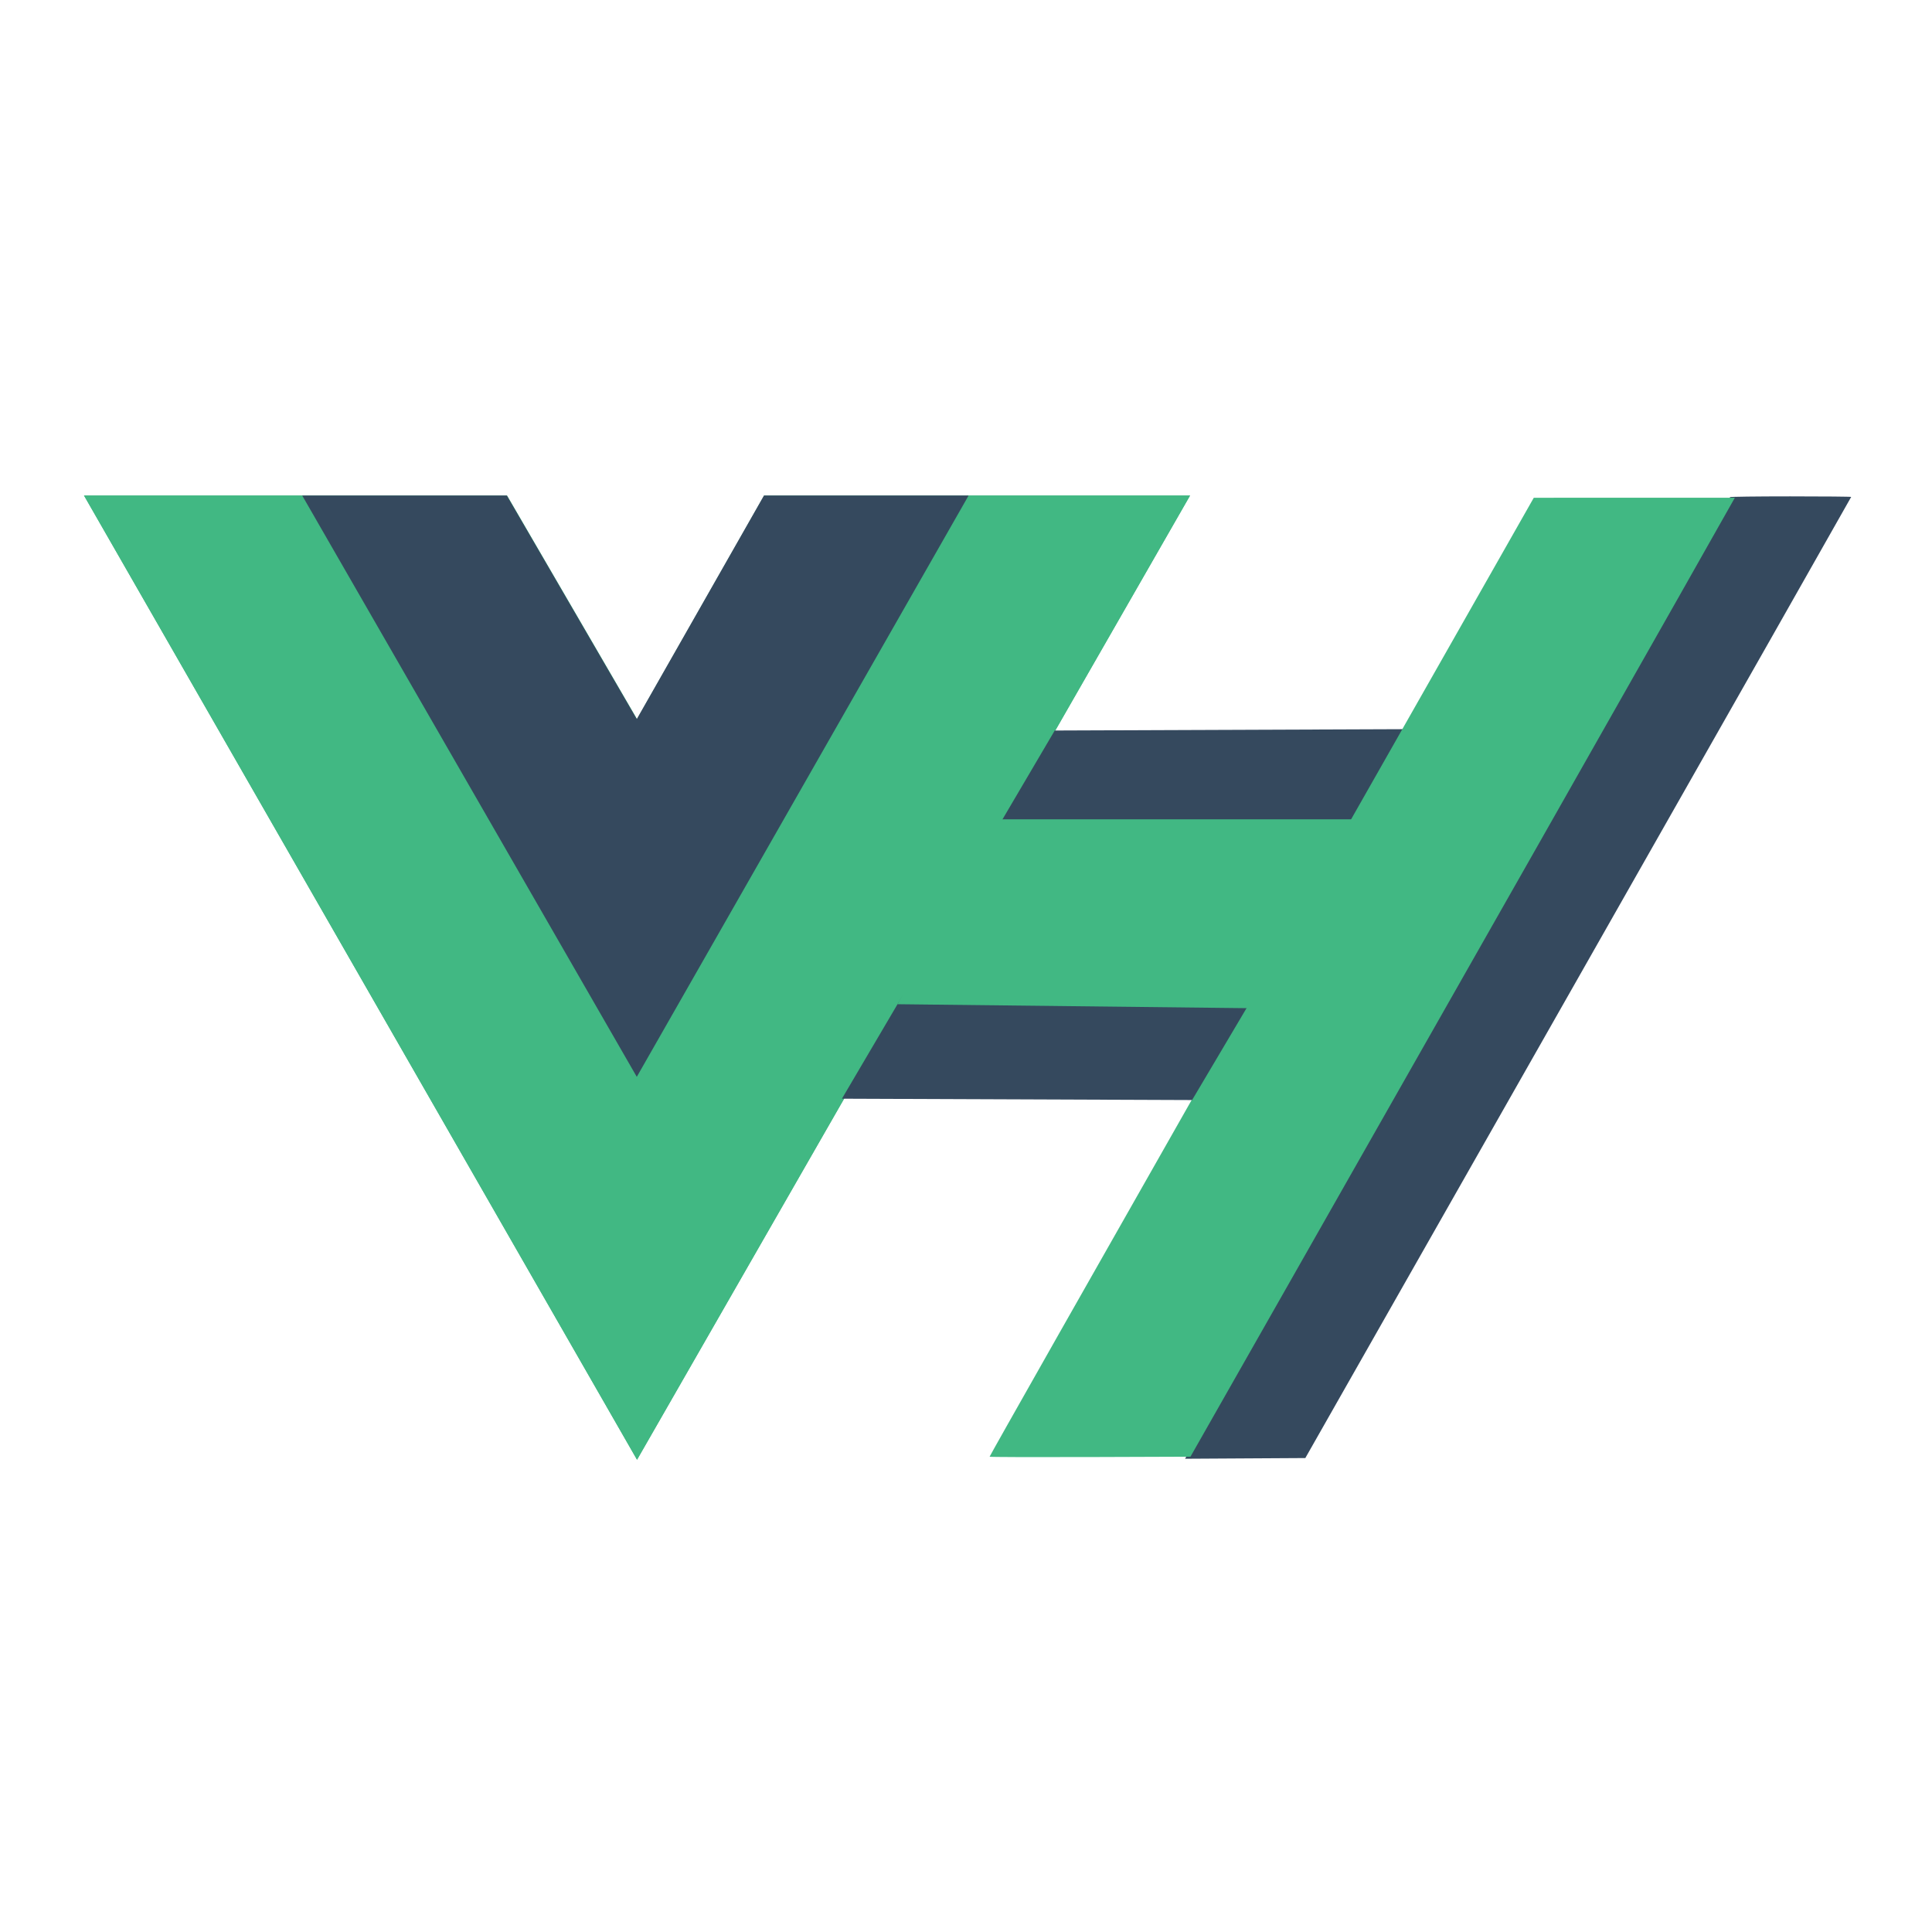
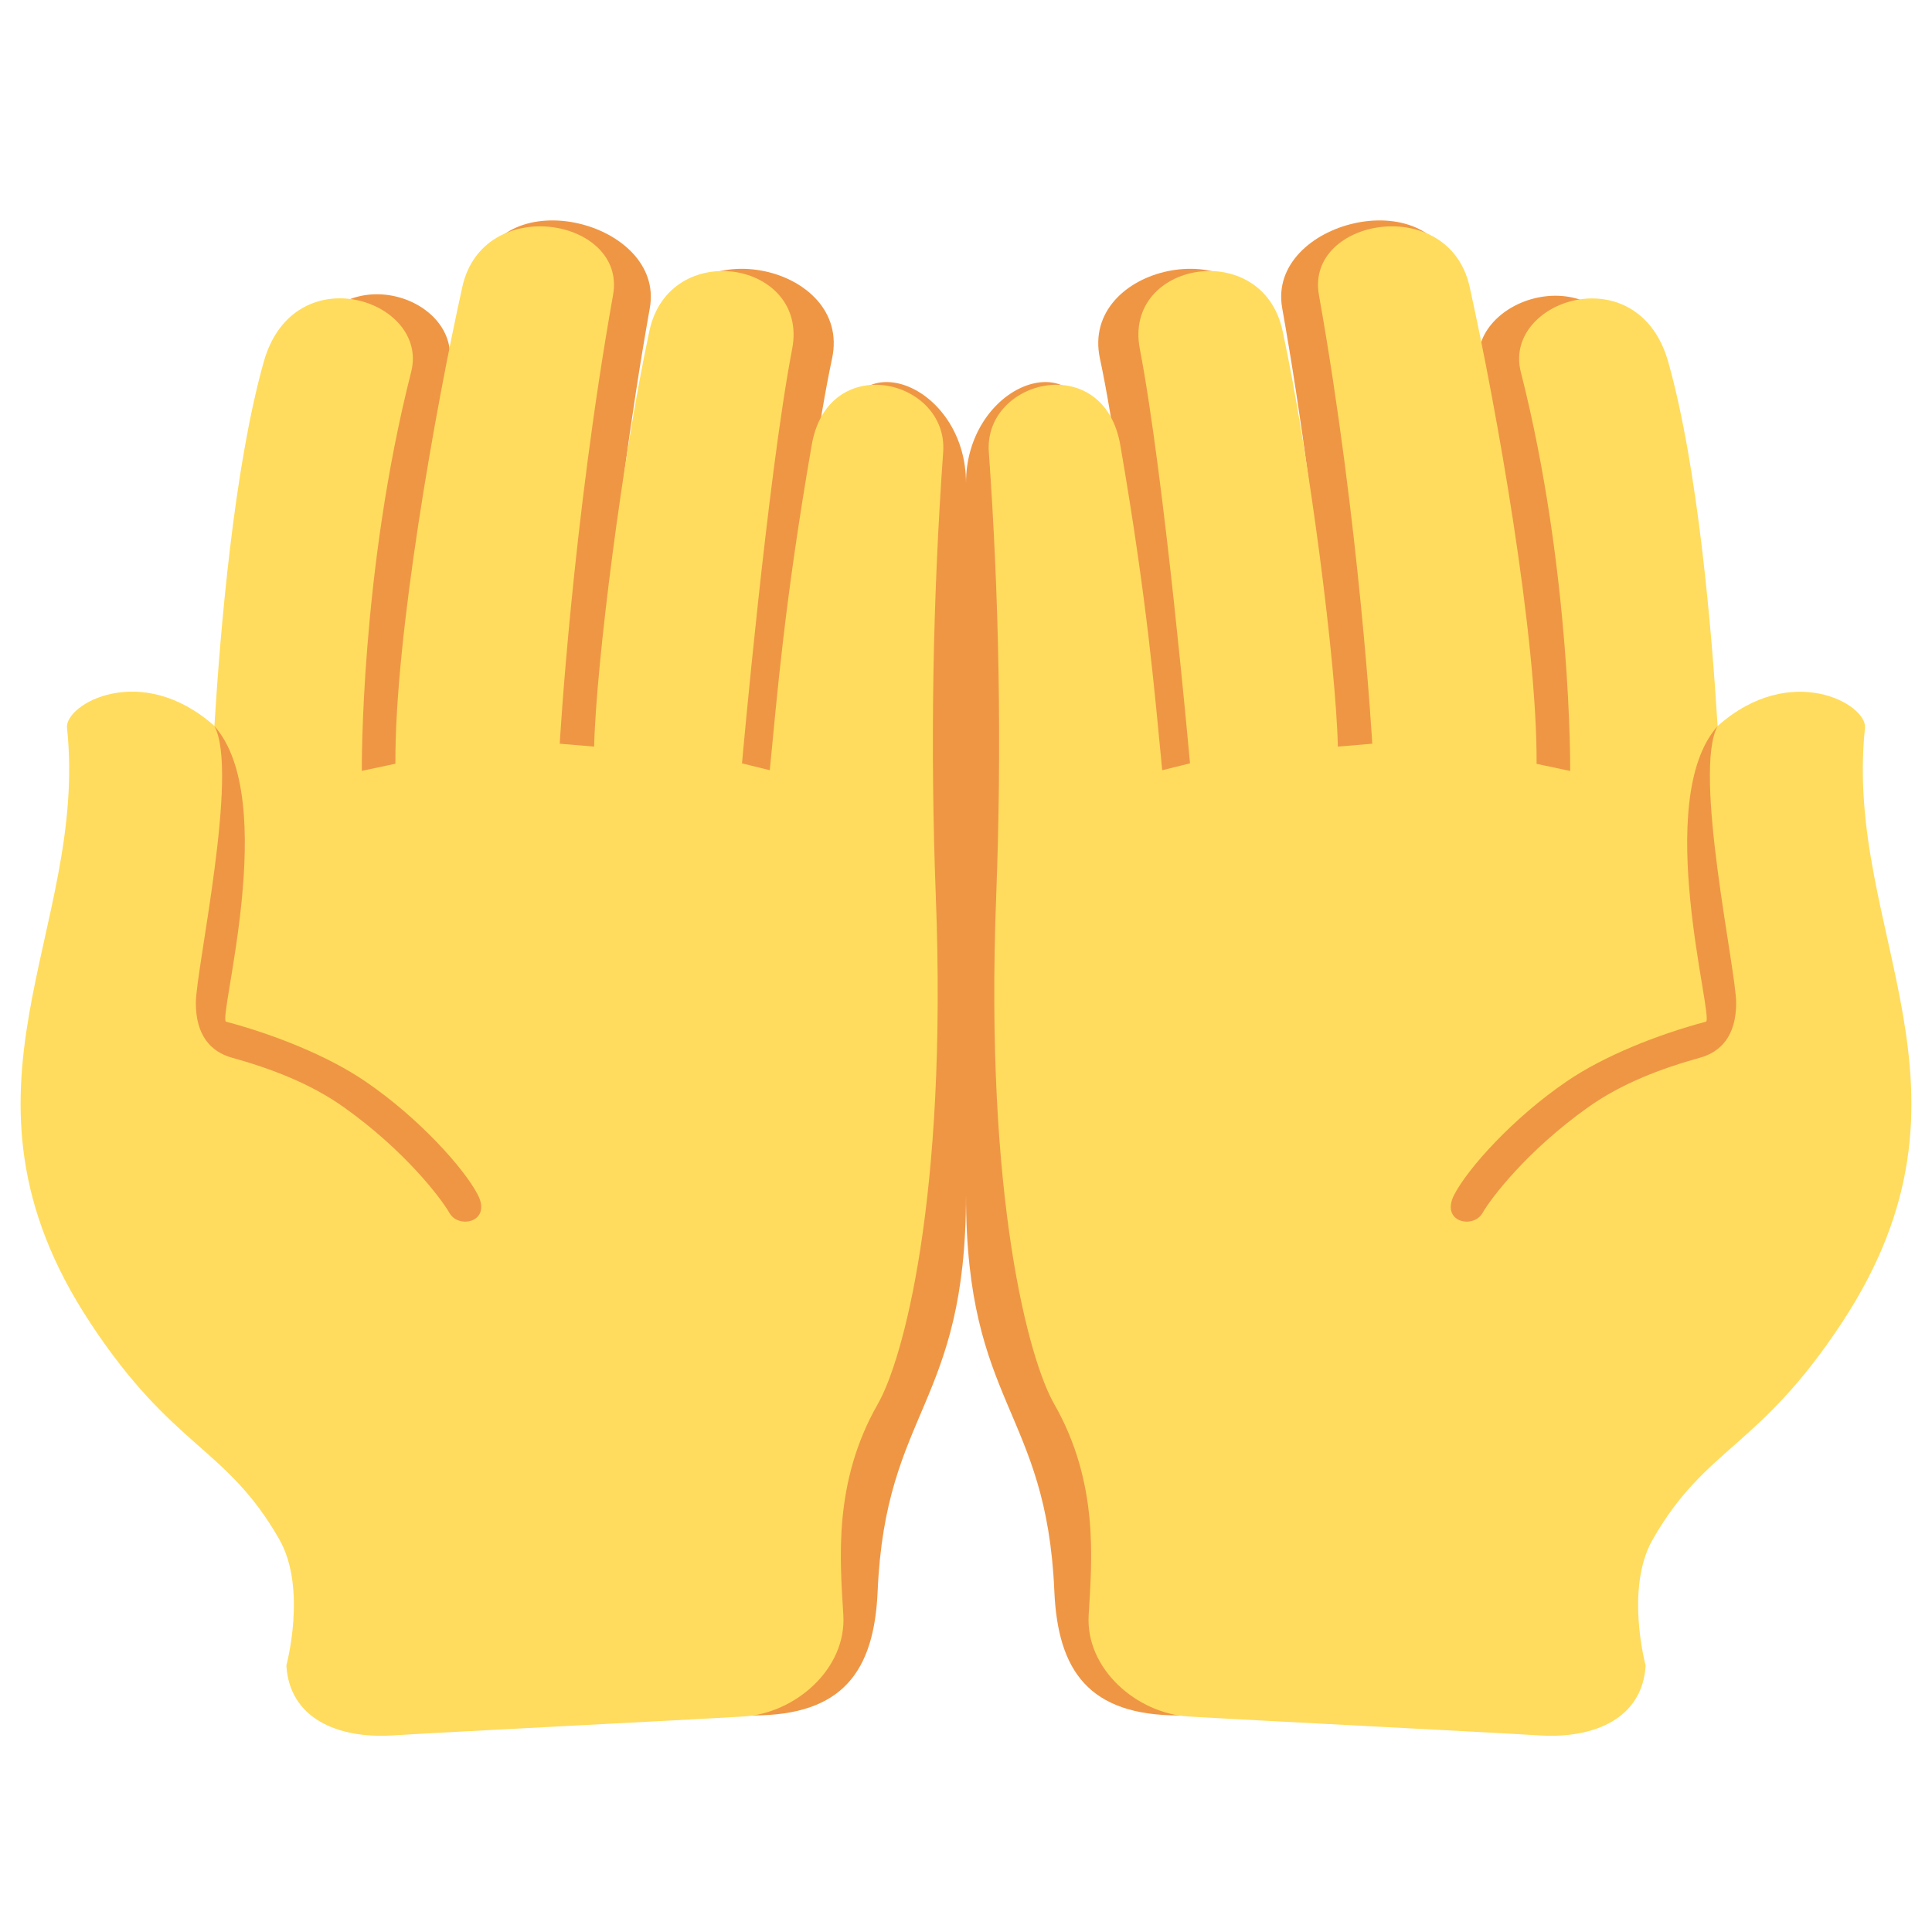
- <svg xmlns="http://www.w3.org/2000/svg" width="1200" height="1200" class="icon" viewBox="0 0 3280.944 2800">
-   <path fill="#41b883" d="M1645.332 601.004h375.675L1081.82 2238.478 142.636 601.004h718.477l220.708 379.704 216.013-379.704z" />
-   <path fill="#41b883" d="M142.636 601.004l939.185 1637.474 939.186-1637.474h-375.675l-563.51 982.484-568.208-982.484z" />
-   <path fill="#35495e" d="M513.188 601.004l568.207 987.23 563.511-987.23h-347.498l-216.013 379.704-220.708-379.704zM1607.792 1311.83l594.678 2.293 187.353-316.325-598.662 2.292zM2198.506 1909.57C2867.436 732.7 2939.502 605.426 2937.874 603.78c-.715-.723 45.303-1.314 102.262-1.314s103.562.428 103.562.951c0 .523-208.57 367.978-463.491 816.567L2216.715 2235.6l-102.1.596-102.102.596z" />
-   <path fill="#41b883" d="M1680.563 2233.328c0-1.34 168.208-298.145 440.375-777.048a4135645.775 4135645.775 0 00337.619-594.19l146.13-257.25 170.746-.04 170.747-.04-5.536 9.741c-3.044 5.358-43.727 77.302-90.407 159.875-85.356 150.992-337.562 595.163-656.602 1156.373l-172 302.559-170.536.588c-93.795.322-170.536.069-170.536-.567z" />
-   <path fill="#35495e" d="M1429.783 1625.351l594.679 2.292 187.353-316.324-598.662 2.292z" />
-   <path fill="#41b883" d="M1524.207 1464.903l608.285 6.877 173.746-320.909h-619.072z" />
+ <svg xmlns="http://www.w3.org/2000/svg" width="144" height="144" viewBox="0 0 36 36">
+   <path fill="#ef9645" d="M7.278 29.994c.059.982 1.052 1.262 2.065 1.201c1.016-.059 3.726.768 4.679.77c1.687.003 2.268-.829 2.332-2.319C16.5 26.271 18 26.188 18 22.271V9c0-1.766-1.98-2.61-2.312-1.094c-.642 2.925-.598 5.097-.65 6.372l-.516-.129s.47-5.078.983-7.471c.371-1.741-2.718-2.381-3.092-.641c-.498 2.308-.611 6.273-.646 7.801l-.639-.057s.221-3.768.981-8.045c.284-1.609-2.802-2.38-3.189-.634c-.502 2.257-.87 6.7-.855 9.055l-.629.133s.19-4.353.921-7.436c.319-1.346-2.188-2.174-2.744-.184c-1.6 5.688-1.006 10.688-1.017 11.13c-.049 1.85-.477 3.986-1.225 3.442c-1.131-.824-2.763.239-1.364 2.319c1.577 2.344 4.98 2.093 5.099 4.087c.05.858.172 2.346.172 2.346" />
+   <path fill="#ffdc5d" d="M5.336 31.033c.058.982.946 1.363 1.96 1.305c1.013-.064 5.61-.295 6.56-.354c.951-.055 1.92-.879 1.858-1.892c-.06-1.016-.196-2.463.643-3.931c.458-.798 1.3-3.784 1.08-9.472a76 76 0 0 1 .138-8.271c.091-1.354-2.143-1.898-2.45-.125c-.509 2.942-.644 4.667-.781 6.059l-.518-.128s.474-5.32.935-7.724c.315-1.634-2.287-2.076-2.66-.335c-.498 2.31-.995 6.219-1.03 7.747l-.641-.054s.232-4.085.994-8.365c.253-1.428-2.421-1.894-2.809-.148c-.5 2.255-1.263 6.533-1.247 8.886l-.626.133s-.033-3.69.92-7.436c.34-1.34-2.188-2.174-2.748-.184c-.558 1.985-.809 5.002-.919 6.783c-1.364-1.214-2.793-.405-2.746.036c.403 3.812-2.43 6.729.426 11.076c1.554 2.364 2.535 2.307 3.529 4.044c.522.913.132 2.35.132 2.35" />
+   <path fill="#ef9645" d="M4.317 19.707c.718.2 1.46.475 2.099.931c1.117.795 1.797 1.679 1.962 1.969c.175.298.787.164.525-.345c-.256-.494-1.099-1.432-2.093-2.11c-.694-.475-1.696-.875-2.597-1.114c-.162-.043 1.01-4.132-.22-5.511c.469.848-.344 4.548-.344 5.161s.286.912.668 1.019m24.405 10.287c-.059.982-1.052 1.262-2.065 1.201c-1.016-.059-3.726.768-4.679.77c-1.687.003-2.268-.829-2.332-2.319C19.5 26.271 18 26.188 18 22.271V9c0-1.766 1.98-2.61 2.312-1.094c.642 2.925.597 5.097.65 6.372l.516-.129s-.47-5.078-.983-7.471c-.371-1.741 2.718-2.381 3.092-.641c.498 2.308.611 6.273.646 7.801l.639-.057s-.221-3.768-.981-8.045c-.284-1.609 2.802-2.38 3.189-.634c.502 2.257.87 6.7.855 9.055l.629.133s-.035-3.623-.986-7.369c-.341-1.341 2.254-2.241 2.81-.251c1.6 5.688 1.006 10.688 1.017 11.13c.049 1.85.477 3.986 1.225 3.442c1.131-.824 2.763.239 1.364 2.319c-1.577 2.344-4.98 2.093-5.099 4.087a139 139 0 0 1-.173 2.346" />
+   <path fill="#ffdc5d" d="M30.664 31.033c-.058.982-.946 1.363-1.96 1.305c-1.013-.064-5.61-.295-6.56-.354c-.951-.055-1.92-.879-1.858-1.892c.06-1.016.196-2.463-.643-3.931c-.458-.798-1.3-3.784-1.08-9.472a76 76 0 0 0-.138-8.271c-.091-1.354 2.143-1.898 2.45-.125c.509 2.942.644 4.667.781 6.059l.518-.128s-.474-5.32-.935-7.724c-.315-1.634 2.287-2.076 2.66-.335c.498 2.31.995 6.219 1.03 7.747l.641-.054s-.232-4.085-.994-8.365c-.253-1.428 2.421-1.894 2.809-.148c.499 2.256 1.262 6.534 1.247 8.888l.626.133s.033-3.69-.92-7.436c-.34-1.34 2.188-2.174 2.748-.184c.558 1.985.809 5.002.919 6.783c1.364-1.214 2.793-.405 2.746.036c-.403 3.812 2.43 6.729-.426 11.076c-1.554 2.364-2.535 2.307-3.529 4.044c-.522.911-.132 2.348-.132 2.348" />
+   <path fill="#ef9645" d="M31.683 19.707c-.718.2-1.46.475-2.099.931c-1.117.795-1.797 1.679-1.962 1.969c-.175.298-.787.164-.525-.345c.256-.494 1.099-1.432 2.093-2.11c.694-.475 1.696-.875 2.597-1.114c.162-.043-1.01-4.132.22-5.511c-.469.848.344 4.548.344 5.161s-.286.912-.668 1.019" />
</svg>
